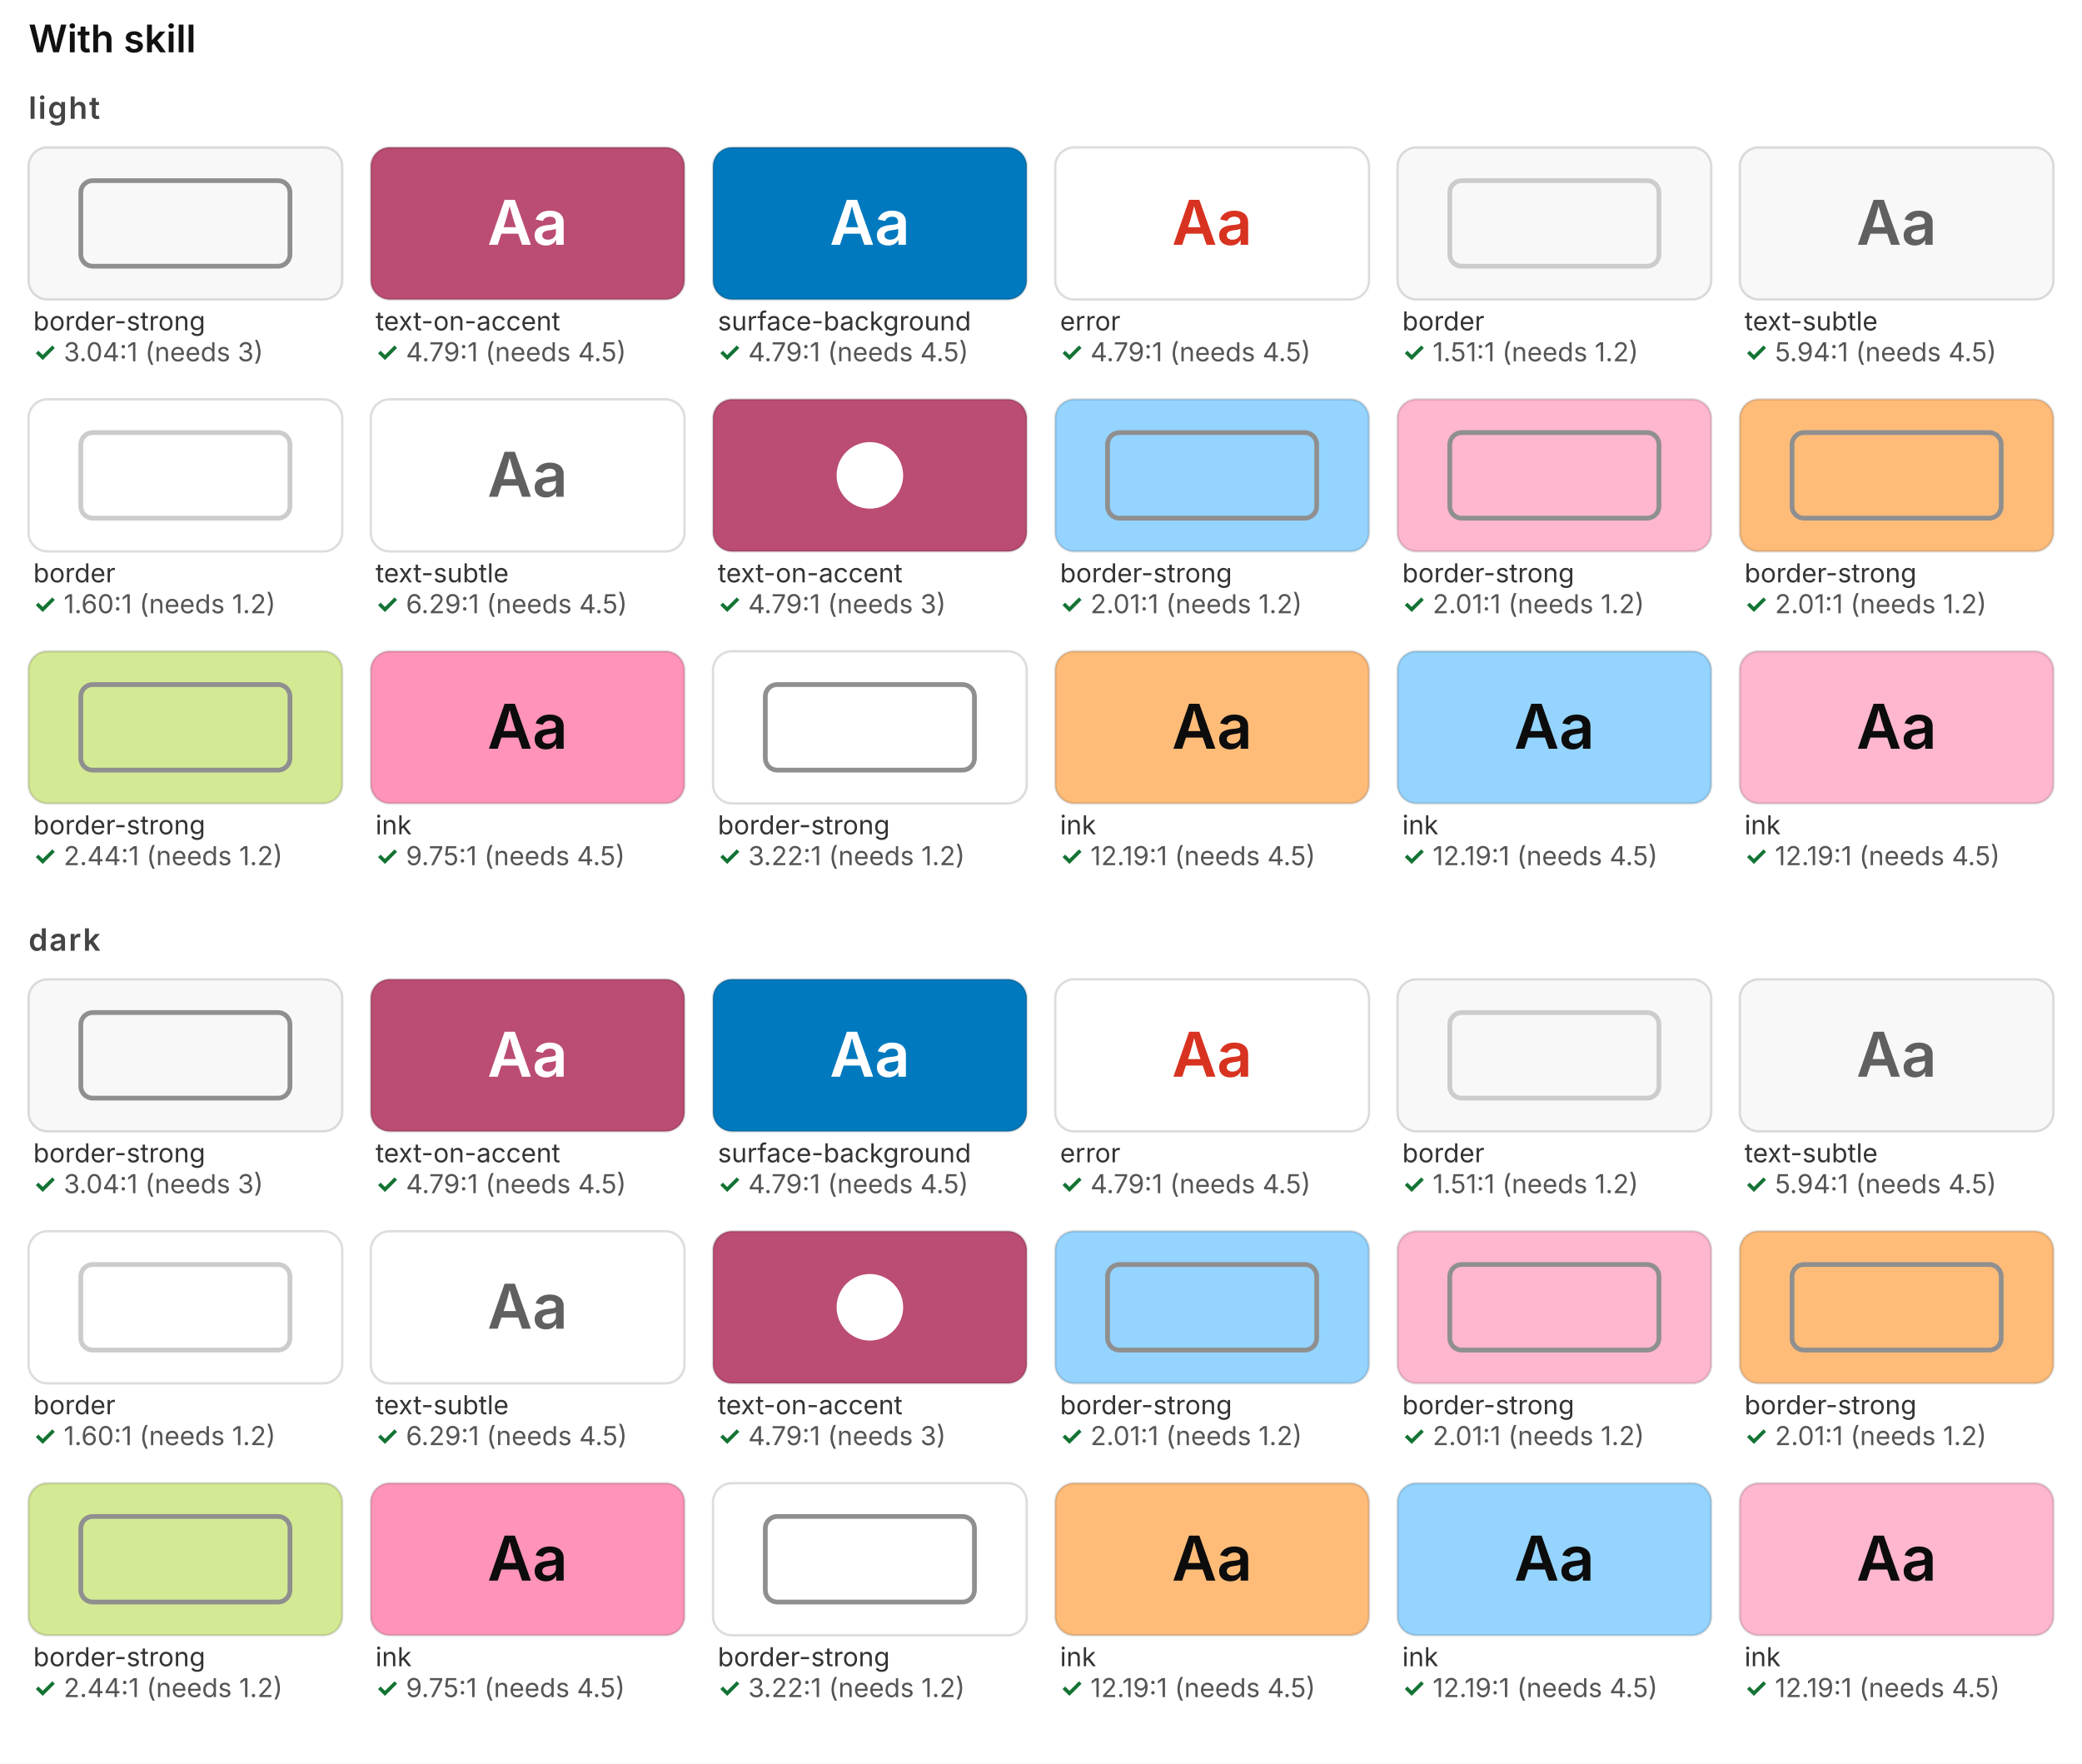
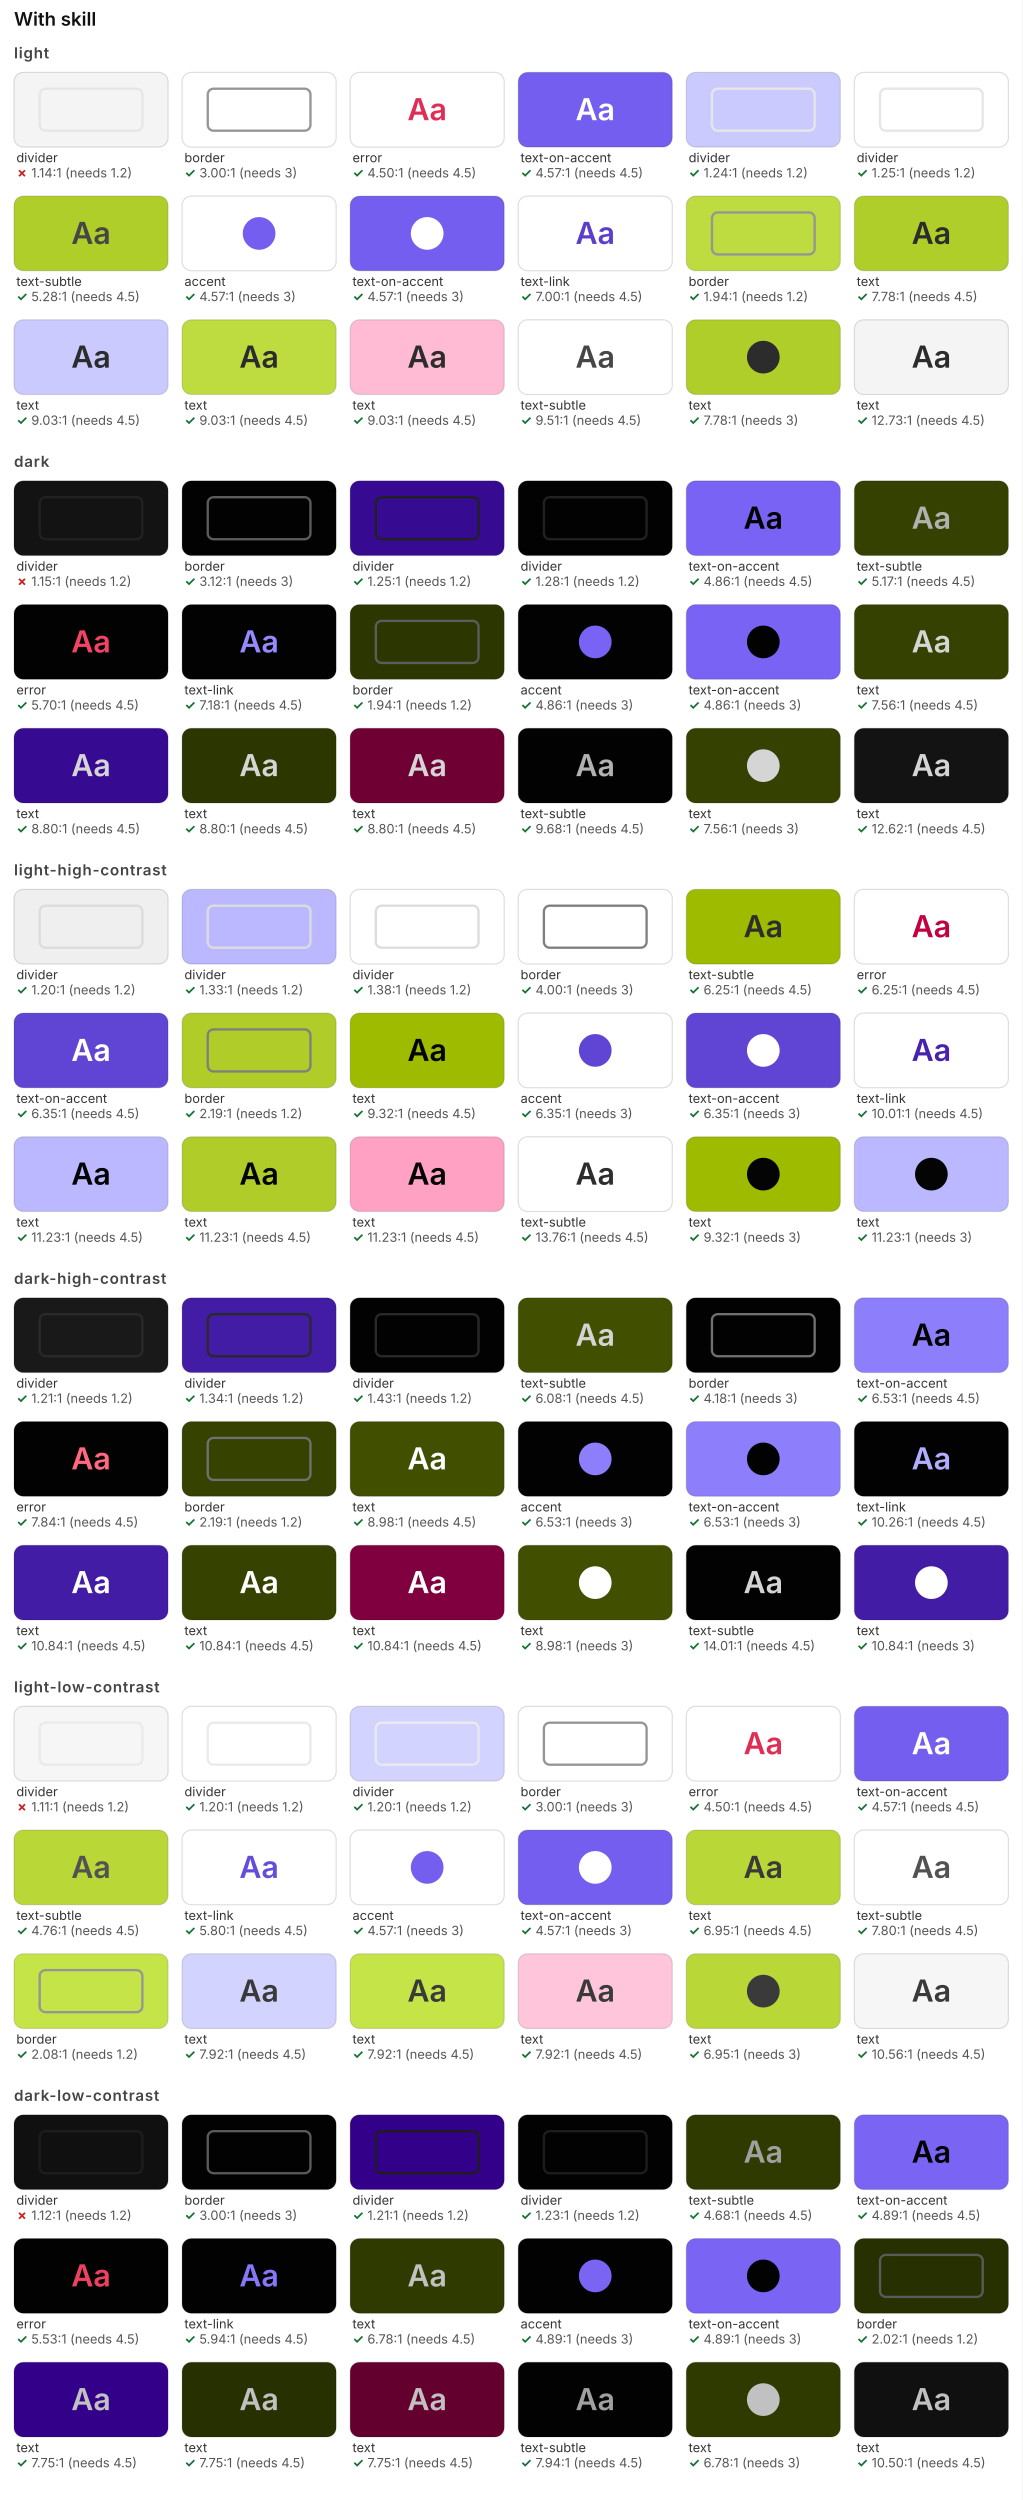
- <svg xmlns="http://www.w3.org/2000/svg" width="876" height="742" viewBox="0 0 876 742" font-family="system-ui, -apple-system, Segoe UI, sans-serif">
+ <svg xmlns="http://www.w3.org/2000/svg" width="876" height="2142" viewBox="0 0 876 2142" font-family="system-ui, -apple-system, Segoe UI, sans-serif">
  <style>.title{font-size:16px;font-weight:600;fill:#111}.mode{font-size:13px;font-weight:600;fill:#444;text-transform:uppercase;letter-spacing:.05em}.aa{font-size:26px;font-weight:600}.role{font-size:11px;fill:#333}.ratio{font-size:11px;fill:#555}.pass{fill:#137333;font-weight:700}.fail{fill:#c5221f;font-weight:700}.none{font-size:12px;fill:#888;font-style:italic}</style>
  <rect width="100%" height="100%" fill="#fff" />
  <text x="12" y="22" class="title">With skill</text>
  <text x="12" y="50" class="mode">light</text>
-   <rect x="12" y="62" width="132" height="64" rx="8" fill="#f8f8f8" stroke="#0002" />
-   <rect x="34" y="76" width="88" height="36" rx="5" fill="none" stroke="#8f8f8f" stroke-width="2" />
-   <text x="14" y="139" class="role">border-strong</text>
+   <rect x="12" y="62" width="132" height="64" rx="8" fill="#f4f4f4" stroke="#0002" />
+   <rect x="34" y="76" width="88" height="36" rx="5" fill="none" stroke="#e6e6e6" stroke-width="2" />
+   <text x="14" y="139" class="role">divider</text>
  <text x="14" y="152" class="ratio">
-     <tspan class="pass">✓</tspan> 3.04:1 (needs 3)</text>
-   <rect x="156" y="62" width="132" height="64" rx="8" fill="#bb4c74" stroke="#0002" />
-   <text x="222" y="103" text-anchor="middle" class="aa" fill="#ffffff">Aa</text>
-   <text x="158" y="139" class="role">text-on-accent</text>
+     <tspan class="fail">✗</tspan> 1.14:1 (needs 1.2)</text>
+   <rect x="156" y="62" width="132" height="64" rx="8" fill="#ffffff" stroke="#0002" />
+   <rect x="178" y="76" width="88" height="36" rx="5" fill="none" stroke="#959595" stroke-width="2" />
+   <text x="158" y="139" class="role">border</text>
  <text x="158" y="152" class="ratio">
-     <tspan class="pass">✓</tspan> 4.79:1 (needs 4.5)</text>
-   <rect x="300" y="62" width="132" height="64" rx="8" fill="#0079be" stroke="#0002" />
-   <text x="366" y="103" text-anchor="middle" class="aa" fill="#ffffff">Aa</text>
-   <text x="302" y="139" class="role">surface-background</text>
+     <tspan class="pass">✓</tspan> 3.00:1 (needs 3)</text>
+   <rect x="300" y="62" width="132" height="64" rx="8" fill="#ffffff" stroke="#0002" />
+   <text x="366" y="103" text-anchor="middle" class="aa" fill="#df2e55">Aa</text>
+   <text x="302" y="139" class="role">error</text>
  <text x="302" y="152" class="ratio">
-     <tspan class="pass">✓</tspan> 4.79:1 (needs 4.5)</text>
-   <rect x="444" y="62" width="132" height="64" rx="8" fill="#ffffff" stroke="#0002" />
-   <text x="510" y="103" text-anchor="middle" class="aa" fill="#d83220">Aa</text>
-   <text x="446" y="139" class="role">error</text>
+     <tspan class="pass">✓</tspan> 4.50:1 (needs 4.5)</text>
+   <rect x="444" y="62" width="132" height="64" rx="8" fill="#745eef" stroke="#0002" />
+   <text x="510" y="103" text-anchor="middle" class="aa" fill="#ffffff">Aa</text>
+   <text x="446" y="139" class="role">text-on-accent</text>
  <text x="446" y="152" class="ratio">
-     <tspan class="pass">✓</tspan> 4.79:1 (needs 4.5)</text>
-   <rect x="588" y="62" width="132" height="64" rx="8" fill="#f8f8f8" stroke="#0002" />
-   <rect x="610" y="76" width="88" height="36" rx="5" fill="none" stroke="#cccccc" stroke-width="2" />
-   <text x="590" y="139" class="role">border</text>
+     <tspan class="pass">✓</tspan> 4.57:1 (needs 4.5)</text>
+   <rect x="588" y="62" width="132" height="64" rx="8" fill="#cbcaff" stroke="#0002" />
+   <rect x="610" y="76" width="88" height="36" rx="5" fill="none" stroke="#e6e6e6" stroke-width="2" />
+   <text x="590" y="139" class="role">divider</text>
  <text x="590" y="152" class="ratio">
-     <tspan class="pass">✓</tspan> 1.51:1 (needs 1.2)</text>
-   <rect x="732" y="62" width="132" height="64" rx="8" fill="#f8f8f8" stroke="#0002" />
-   <text x="798" y="103" text-anchor="middle" class="aa" fill="#606060">Aa</text>
-   <text x="734" y="139" class="role">text-subtle</text>
+     <tspan class="pass">✓</tspan> 1.24:1 (needs 1.2)</text>
+   <rect x="732" y="62" width="132" height="64" rx="8" fill="#ffffff" stroke="#0002" />
+   <rect x="754" y="76" width="88" height="36" rx="5" fill="none" stroke="#e6e6e6" stroke-width="2" />
+   <text x="734" y="139" class="role">divider</text>
  <text x="734" y="152" class="ratio">
-     <tspan class="pass">✓</tspan> 5.94:1 (needs 4.5)</text>
-   <rect x="12" y="168" width="132" height="64" rx="8" fill="#ffffff" stroke="#0002" />
-   <rect x="34" y="182" width="88" height="36" rx="5" fill="none" stroke="#cccccc" stroke-width="2" />
-   <text x="14" y="245" class="role">border</text>
+     <tspan class="pass">✓</tspan> 1.25:1 (needs 1.2)</text>
+   <rect x="12" y="168" width="132" height="64" rx="8" fill="#b0ce2a" stroke="#0002" />
+   <text x="78" y="209" text-anchor="middle" class="aa" fill="#464646">Aa</text>
+   <text x="14" y="245" class="role">text-subtle</text>
  <text x="14" y="258" class="ratio">
-     <tspan class="pass">✓</tspan> 1.60:1 (needs 1.2)</text>
+     <tspan class="pass">✓</tspan> 5.28:1 (needs 4.5)</text>
  <rect x="156" y="168" width="132" height="64" rx="8" fill="#ffffff" stroke="#0002" />
-   <text x="222" y="209" text-anchor="middle" class="aa" fill="#606060">Aa</text>
-   <text x="158" y="245" class="role">text-subtle</text>
+   <circle cx="222" cy="200" r="14" fill="#745eef" />
+   <text x="158" y="245" class="role">accent</text>
  <text x="158" y="258" class="ratio">
-     <tspan class="pass">✓</tspan> 6.29:1 (needs 4.5)</text>
-   <rect x="300" y="168" width="132" height="64" rx="8" fill="#bb4c74" stroke="#0002" />
+     <tspan class="pass">✓</tspan> 4.57:1 (needs 3)</text>
+   <rect x="300" y="168" width="132" height="64" rx="8" fill="#745eef" stroke="#0002" />
  <circle cx="366" cy="200" r="14" fill="#ffffff" />
  <text x="302" y="245" class="role">text-on-accent</text>
  <text x="302" y="258" class="ratio">
-     <tspan class="pass">✓</tspan> 4.79:1 (needs 3)</text>
-   <rect x="444" y="168" width="132" height="64" rx="8" fill="#94d4ff" stroke="#0002" />
-   <rect x="466" y="182" width="88" height="36" rx="5" fill="none" stroke="#8f8f8f" stroke-width="2" />
-   <text x="446" y="245" class="role">border-strong</text>
+     <tspan class="pass">✓</tspan> 4.57:1 (needs 3)</text>
+   <rect x="444" y="168" width="132" height="64" rx="8" fill="#ffffff" stroke="#0002" />
+   <text x="510" y="209" text-anchor="middle" class="aa" fill="#5b3ecc">Aa</text>
+   <text x="446" y="245" class="role">text-link</text>
  <text x="446" y="258" class="ratio">
-     <tspan class="pass">✓</tspan> 2.01:1 (needs 1.2)</text>
-   <rect x="588" y="168" width="132" height="64" rx="8" fill="#ffb6cf" stroke="#0002" />
-   <rect x="610" y="182" width="88" height="36" rx="5" fill="none" stroke="#8f8f8f" stroke-width="2" />
-   <text x="590" y="245" class="role">border-strong</text>
+     <tspan class="pass">✓</tspan> 7.00:1 (needs 4.5)</text>
+   <rect x="588" y="168" width="132" height="64" rx="8" fill="#bedc3f" stroke="#0002" />
+   <rect x="610" y="182" width="88" height="36" rx="5" fill="none" stroke="#959595" stroke-width="2" />
+   <text x="590" y="245" class="role">border</text>
  <text x="590" y="258" class="ratio">
-     <tspan class="pass">✓</tspan> 2.01:1 (needs 1.2)</text>
-   <rect x="732" y="168" width="132" height="64" rx="8" fill="#ffbc79" stroke="#0002" />
-   <rect x="754" y="182" width="88" height="36" rx="5" fill="none" stroke="#8f8f8f" stroke-width="2" />
-   <text x="734" y="245" class="role">border-strong</text>
+     <tspan class="pass">✓</tspan> 1.94:1 (needs 1.2)</text>
+   <rect x="732" y="168" width="132" height="64" rx="8" fill="#b0ce2a" stroke="#0002" />
+   <text x="798" y="209" text-anchor="middle" class="aa" fill="#2c2c2c">Aa</text>
+   <text x="734" y="245" class="role">text</text>
  <text x="734" y="258" class="ratio">
-     <tspan class="pass">✓</tspan> 2.01:1 (needs 1.2)</text>
-   <rect x="12" y="274" width="132" height="64" rx="8" fill="#d4e994" stroke="#0002" />
-   <rect x="34" y="288" width="88" height="36" rx="5" fill="none" stroke="#8f8f8f" stroke-width="2" />
-   <text x="14" y="351" class="role">border-strong</text>
+     <tspan class="pass">✓</tspan> 7.78:1 (needs 4.5)</text>
+   <rect x="12" y="274" width="132" height="64" rx="8" fill="#cbcaff" stroke="#0002" />
+   <text x="78" y="315" text-anchor="middle" class="aa" fill="#2c2c2c">Aa</text>
+   <text x="14" y="351" class="role">text</text>
  <text x="14" y="364" class="ratio">
-     <tspan class="pass">✓</tspan> 2.44:1 (needs 1.2)</text>
-   <rect x="156" y="274" width="132" height="64" rx="8" fill="#ff93b9" stroke="#0002" />
-   <text x="222" y="315" text-anchor="middle" class="aa" fill="#0c0c0c">Aa</text>
-   <text x="158" y="351" class="role">ink</text>
+     <tspan class="pass">✓</tspan> 9.03:1 (needs 4.5)</text>
+   <rect x="156" y="274" width="132" height="64" rx="8" fill="#bedc3f" stroke="#0002" />
+   <text x="222" y="315" text-anchor="middle" class="aa" fill="#2c2c2c">Aa</text>
+   <text x="158" y="351" class="role">text</text>
  <text x="158" y="364" class="ratio">
-     <tspan class="pass">✓</tspan> 9.75:1 (needs 4.5)</text>
-   <rect x="300" y="274" width="132" height="64" rx="8" fill="#ffffff" stroke="#0002" />
-   <rect x="322" y="288" width="88" height="36" rx="5" fill="none" stroke="#8f8f8f" stroke-width="2" />
-   <text x="302" y="351" class="role">border-strong</text>
+     <tspan class="pass">✓</tspan> 9.03:1 (needs 4.5)</text>
+   <rect x="300" y="274" width="132" height="64" rx="8" fill="#ffbbd3" stroke="#0002" />
+   <text x="366" y="315" text-anchor="middle" class="aa" fill="#2c2c2c">Aa</text>
+   <text x="302" y="351" class="role">text</text>
  <text x="302" y="364" class="ratio">
-     <tspan class="pass">✓</tspan> 3.22:1 (needs 1.2)</text>
-   <rect x="444" y="274" width="132" height="64" rx="8" fill="#ffbc79" stroke="#0002" />
-   <text x="510" y="315" text-anchor="middle" class="aa" fill="#0c0c0c">Aa</text>
-   <text x="446" y="351" class="role">ink</text>
+     <tspan class="pass">✓</tspan> 9.03:1 (needs 4.5)</text>
+   <rect x="444" y="274" width="132" height="64" rx="8" fill="#ffffff" stroke="#0002" />
+   <text x="510" y="315" text-anchor="middle" class="aa" fill="#464646">Aa</text>
+   <text x="446" y="351" class="role">text-subtle</text>
  <text x="446" y="364" class="ratio">
-     <tspan class="pass">✓</tspan> 12.19:1 (needs 4.5)</text>
-   <rect x="588" y="274" width="132" height="64" rx="8" fill="#94d4ff" stroke="#0002" />
-   <text x="654" y="315" text-anchor="middle" class="aa" fill="#0c0c0c">Aa</text>
-   <text x="590" y="351" class="role">ink</text>
+     <tspan class="pass">✓</tspan> 9.51:1 (needs 4.5)</text>
+   <rect x="588" y="274" width="132" height="64" rx="8" fill="#b0ce2a" stroke="#0002" />
+   <circle cx="654" cy="306" r="14" fill="#2c2c2c" />
+   <text x="590" y="351" class="role">text</text>
  <text x="590" y="364" class="ratio">
-     <tspan class="pass">✓</tspan> 12.19:1 (needs 4.5)</text>
-   <rect x="732" y="274" width="132" height="64" rx="8" fill="#ffb6cf" stroke="#0002" />
-   <text x="798" y="315" text-anchor="middle" class="aa" fill="#0c0c0c">Aa</text>
-   <text x="734" y="351" class="role">ink</text>
+     <tspan class="pass">✓</tspan> 7.78:1 (needs 3)</text>
+   <rect x="732" y="274" width="132" height="64" rx="8" fill="#f4f4f4" stroke="#0002" />
+   <text x="798" y="315" text-anchor="middle" class="aa" fill="#2c2c2c">Aa</text>
+   <text x="734" y="351" class="role">text</text>
  <text x="734" y="364" class="ratio">
-     <tspan class="pass">✓</tspan> 12.19:1 (needs 4.5)</text>
+     <tspan class="pass">✓</tspan> 12.73:1 (needs 4.5)</text>
  <text x="12" y="400" class="mode">dark</text>
-   <rect x="12" y="412" width="132" height="64" rx="8" fill="#f8f8f8" stroke="#0002" />
-   <rect x="34" y="426" width="88" height="36" rx="5" fill="none" stroke="#8f8f8f" stroke-width="2" />
-   <text x="14" y="489" class="role">border-strong</text>
+   <rect x="12" y="412" width="132" height="64" rx="8" fill="#131313" stroke="#0002" />
+   <rect x="34" y="426" width="88" height="36" rx="5" fill="none" stroke="#212121" stroke-width="2" />
+   <text x="14" y="489" class="role">divider</text>
  <text x="14" y="502" class="ratio">
-     <tspan class="pass">✓</tspan> 3.04:1 (needs 3)</text>
-   <rect x="156" y="412" width="132" height="64" rx="8" fill="#bb4c74" stroke="#0002" />
-   <text x="222" y="453" text-anchor="middle" class="aa" fill="#ffffff">Aa</text>
-   <text x="158" y="489" class="role">text-on-accent</text>
+     <tspan class="fail">✗</tspan> 1.15:1 (needs 1.2)</text>
+   <rect x="156" y="412" width="132" height="64" rx="8" fill="#020202" stroke="#0002" />
+   <rect x="178" y="426" width="88" height="36" rx="5" fill="none" stroke="#5c5c5c" stroke-width="2" />
+   <text x="158" y="489" class="role">border</text>
  <text x="158" y="502" class="ratio">
-     <tspan class="pass">✓</tspan> 4.79:1 (needs 4.5)</text>
-   <rect x="300" y="412" width="132" height="64" rx="8" fill="#0079be" stroke="#0002" />
-   <text x="366" y="453" text-anchor="middle" class="aa" fill="#ffffff">Aa</text>
-   <text x="302" y="489" class="role">surface-background</text>
+     <tspan class="pass">✓</tspan> 3.12:1 (needs 3)</text>
+   <rect x="300" y="412" width="132" height="64" rx="8" fill="#370b91" stroke="#0002" />
+   <rect x="322" y="426" width="88" height="36" rx="5" fill="none" stroke="#212121" stroke-width="2" />
+   <text x="302" y="489" class="role">divider</text>
  <text x="302" y="502" class="ratio">
-     <tspan class="pass">✓</tspan> 4.79:1 (needs 4.5)</text>
-   <rect x="444" y="412" width="132" height="64" rx="8" fill="#ffffff" stroke="#0002" />
-   <text x="510" y="453" text-anchor="middle" class="aa" fill="#d83220">Aa</text>
-   <text x="446" y="489" class="role">error</text>
+     <tspan class="pass">✓</tspan> 1.25:1 (needs 1.2)</text>
+   <rect x="444" y="412" width="132" height="64" rx="8" fill="#020202" stroke="#0002" />
+   <rect x="466" y="426" width="88" height="36" rx="5" fill="none" stroke="#212121" stroke-width="2" />
+   <text x="446" y="489" class="role">divider</text>
  <text x="446" y="502" class="ratio">
-     <tspan class="pass">✓</tspan> 4.79:1 (needs 4.5)</text>
-   <rect x="588" y="412" width="132" height="64" rx="8" fill="#f8f8f8" stroke="#0002" />
-   <rect x="610" y="426" width="88" height="36" rx="5" fill="none" stroke="#cccccc" stroke-width="2" />
-   <text x="590" y="489" class="role">border</text>
+     <tspan class="pass">✓</tspan> 1.28:1 (needs 1.2)</text>
+   <rect x="588" y="412" width="132" height="64" rx="8" fill="#7963f4" stroke="#0002" />
+   <text x="654" y="453" text-anchor="middle" class="aa" fill="#020202">Aa</text>
+   <text x="590" y="489" class="role">text-on-accent</text>
  <text x="590" y="502" class="ratio">
-     <tspan class="pass">✓</tspan> 1.51:1 (needs 1.2)</text>
-   <rect x="732" y="412" width="132" height="64" rx="8" fill="#f8f8f8" stroke="#0002" />
-   <text x="798" y="453" text-anchor="middle" class="aa" fill="#606060">Aa</text>
+     <tspan class="pass">✓</tspan> 4.86:1 (needs 4.5)</text>
+   <rect x="732" y="412" width="132" height="64" rx="8" fill="#344100" stroke="#0002" />
+   <text x="798" y="453" text-anchor="middle" class="aa" fill="#b1b1b1">Aa</text>
  <text x="734" y="489" class="role">text-subtle</text>
  <text x="734" y="502" class="ratio">
+     <tspan class="pass">✓</tspan> 5.17:1 (needs 4.5)</text>
+   <rect x="12" y="518" width="132" height="64" rx="8" fill="#020202" stroke="#0002" />
+   <text x="78" y="559" text-anchor="middle" class="aa" fill="#f24364">Aa</text>
+   <text x="14" y="595" class="role">error</text>
+   <text x="14" y="608" class="ratio">
+     <tspan class="pass">✓</tspan> 5.70:1 (needs 4.5)</text>
+   <rect x="156" y="518" width="132" height="64" rx="8" fill="#020202" stroke="#0002" />
+   <text x="222" y="559" text-anchor="middle" class="aa" fill="#9489ff">Aa</text>
+   <text x="158" y="595" class="role">text-link</text>
+   <text x="158" y="608" class="ratio">
+     <tspan class="pass">✓</tspan> 7.18:1 (needs 4.5)</text>
+   <rect x="300" y="518" width="132" height="64" rx="8" fill="#2b3600" stroke="#0002" />
+   <rect x="322" y="532" width="88" height="36" rx="5" fill="none" stroke="#5c5c5c" stroke-width="2" />
+   <text x="302" y="595" class="role">border</text>
+   <text x="302" y="608" class="ratio">
+     <tspan class="pass">✓</tspan> 1.94:1 (needs 1.2)</text>
+   <rect x="444" y="518" width="132" height="64" rx="8" fill="#020202" stroke="#0002" />
+   <circle cx="510" cy="550" r="14" fill="#7963f4" />
+   <text x="446" y="595" class="role">accent</text>
+   <text x="446" y="608" class="ratio">
+     <tspan class="pass">✓</tspan> 4.86:1 (needs 3)</text>
+   <rect x="588" y="518" width="132" height="64" rx="8" fill="#7963f4" stroke="#0002" />
+   <circle cx="654" cy="550" r="14" fill="#020202" />
+   <text x="590" y="595" class="role">text-on-accent</text>
+   <text x="590" y="608" class="ratio">
+     <tspan class="pass">✓</tspan> 4.86:1 (needs 3)</text>
+   <rect x="732" y="518" width="132" height="64" rx="8" fill="#344100" stroke="#0002" />
+   <text x="798" y="559" text-anchor="middle" class="aa" fill="#d5d5d5">Aa</text>
+   <text x="734" y="595" class="role">text</text>
+   <text x="734" y="608" class="ratio">
+     <tspan class="pass">✓</tspan> 7.56:1 (needs 4.5)</text>
+   <rect x="12" y="624" width="132" height="64" rx="8" fill="#370b91" stroke="#0002" />
+   <text x="78" y="665" text-anchor="middle" class="aa" fill="#d5d5d5">Aa</text>
+   <text x="14" y="701" class="role">text</text>
+   <text x="14" y="714" class="ratio">
+     <tspan class="pass">✓</tspan> 8.80:1 (needs 4.5)</text>
+   <rect x="156" y="624" width="132" height="64" rx="8" fill="#2b3600" stroke="#0002" />
+   <text x="222" y="665" text-anchor="middle" class="aa" fill="#d5d5d5">Aa</text>
+   <text x="158" y="701" class="role">text</text>
+   <text x="158" y="714" class="ratio">
+     <tspan class="pass">✓</tspan> 8.80:1 (needs 4.5)</text>
+   <rect x="300" y="624" width="132" height="64" rx="8" fill="#6e0033" stroke="#0002" />
+   <text x="366" y="665" text-anchor="middle" class="aa" fill="#d5d5d5">Aa</text>
+   <text x="302" y="701" class="role">text</text>
+   <text x="302" y="714" class="ratio">
+     <tspan class="pass">✓</tspan> 8.80:1 (needs 4.5)</text>
+   <rect x="444" y="624" width="132" height="64" rx="8" fill="#020202" stroke="#0002" />
+   <text x="510" y="665" text-anchor="middle" class="aa" fill="#b1b1b1">Aa</text>
+   <text x="446" y="701" class="role">text-subtle</text>
+   <text x="446" y="714" class="ratio">
+     <tspan class="pass">✓</tspan> 9.68:1 (needs 4.5)</text>
+   <rect x="588" y="624" width="132" height="64" rx="8" fill="#344100" stroke="#0002" />
+   <circle cx="654" cy="656" r="14" fill="#d5d5d5" />
+   <text x="590" y="701" class="role">text</text>
+   <text x="590" y="714" class="ratio">
+     <tspan class="pass">✓</tspan> 7.56:1 (needs 3)</text>
+   <rect x="732" y="624" width="132" height="64" rx="8" fill="#131313" stroke="#0002" />
+   <text x="798" y="665" text-anchor="middle" class="aa" fill="#d5d5d5">Aa</text>
+   <text x="734" y="701" class="role">text</text>
+   <text x="734" y="714" class="ratio">
+     <tspan class="pass">✓</tspan> 12.62:1 (needs 4.5)</text>
+   <text x="12" y="750" class="mode">light-high-contrast</text>
+   <rect x="12" y="762" width="132" height="64" rx="8" fill="#efefef" stroke="#0002" />
+   <rect x="34" y="776" width="88" height="36" rx="5" fill="none" stroke="#dcdcdc" stroke-width="2" />
+   <text x="14" y="839" class="role">divider</text>
+   <text x="14" y="852" class="ratio">
+     <tspan class="pass">✓</tspan> 1.20:1 (needs 1.2)</text>
+   <rect x="156" y="762" width="132" height="64" rx="8" fill="#bbb8ff" stroke="#0002" />
+   <rect x="178" y="776" width="88" height="36" rx="5" fill="none" stroke="#dcdcdc" stroke-width="2" />
+   <text x="158" y="839" class="role">divider</text>
+   <text x="158" y="852" class="ratio">
+     <tspan class="pass">✓</tspan> 1.33:1 (needs 1.2)</text>
+   <rect x="300" y="762" width="132" height="64" rx="8" fill="#ffffff" stroke="#0002" />
+   <rect x="322" y="776" width="88" height="36" rx="5" fill="none" stroke="#dcdcdc" stroke-width="2" />
+   <text x="302" y="839" class="role">divider</text>
+   <text x="302" y="852" class="ratio">
+     <tspan class="pass">✓</tspan> 1.38:1 (needs 1.2)</text>
+   <rect x="444" y="762" width="132" height="64" rx="8" fill="#ffffff" stroke="#0002" />
+   <rect x="466" y="776" width="88" height="36" rx="5" fill="none" stroke="#7f7f7f" stroke-width="2" />
+   <text x="446" y="839" class="role">border</text>
+   <text x="446" y="852" class="ratio">
+     <tspan class="pass">✓</tspan> 4.00:1 (needs 3)</text>
+   <rect x="588" y="762" width="132" height="64" rx="8" fill="#9ebb00" stroke="#0002" />
+   <text x="654" y="803" text-anchor="middle" class="aa" fill="#2d2d2d">Aa</text>
+   <text x="590" y="839" class="role">text-subtle</text>
+   <text x="590" y="852" class="ratio">
+     <tspan class="pass">✓</tspan> 6.25:1 (needs 4.5)</text>
+   <rect x="732" y="762" width="132" height="64" rx="8" fill="#ffffff" stroke="#0002" />
+   <text x="798" y="803" text-anchor="middle" class="aa" fill="#c10240">Aa</text>
+   <text x="734" y="839" class="role">error</text>
+   <text x="734" y="852" class="ratio">
+     <tspan class="pass">✓</tspan> 6.25:1 (needs 4.5)</text>
+   <rect x="12" y="868" width="132" height="64" rx="8" fill="#6045d4" stroke="#0002" />
+   <text x="78" y="909" text-anchor="middle" class="aa" fill="#ffffff">Aa</text>
+   <text x="14" y="945" class="role">text-on-accent</text>
+   <text x="14" y="958" class="ratio">
+     <tspan class="pass">✓</tspan> 6.35:1 (needs 4.5)</text>
+   <rect x="156" y="868" width="132" height="64" rx="8" fill="#afcc28" stroke="#0002" />
+   <rect x="178" y="882" width="88" height="36" rx="5" fill="none" stroke="#7f7f7f" stroke-width="2" />
+   <text x="158" y="945" class="role">border</text>
+   <text x="158" y="958" class="ratio">
+     <tspan class="pass">✓</tspan> 2.19:1 (needs 1.2)</text>
+   <rect x="300" y="868" width="132" height="64" rx="8" fill="#9ebb00" stroke="#0002" />
+   <text x="366" y="909" text-anchor="middle" class="aa" fill="#040404">Aa</text>
+   <text x="302" y="945" class="role">text</text>
+   <text x="302" y="958" class="ratio">
+     <tspan class="pass">✓</tspan> 9.32:1 (needs 4.5)</text>
+   <rect x="444" y="868" width="132" height="64" rx="8" fill="#ffffff" stroke="#0002" />
+   <circle cx="510" cy="900" r="14" fill="#6045d4" />
+   <text x="446" y="945" class="role">accent</text>
+   <text x="446" y="958" class="ratio">
+     <tspan class="pass">✓</tspan> 6.35:1 (needs 3)</text>
+   <rect x="588" y="868" width="132" height="64" rx="8" fill="#6045d4" stroke="#0002" />
+   <circle cx="654" cy="900" r="14" fill="#ffffff" />
+   <text x="590" y="945" class="role">text-on-accent</text>
+   <text x="590" y="958" class="ratio">
+     <tspan class="pass">✓</tspan> 6.35:1 (needs 3)</text>
+   <rect x="732" y="868" width="132" height="64" rx="8" fill="#ffffff" stroke="#0002" />
+   <text x="798" y="909" text-anchor="middle" class="aa" fill="#4722ad">Aa</text>
+   <text x="734" y="945" class="role">text-link</text>
+   <text x="734" y="958" class="ratio">
+     <tspan class="pass">✓</tspan> 10.01:1 (needs 4.5)</text>
+   <rect x="12" y="974" width="132" height="64" rx="8" fill="#bbb8ff" stroke="#0002" />
+   <text x="78" y="1015" text-anchor="middle" class="aa" fill="#040404">Aa</text>
+   <text x="14" y="1051" class="role">text</text>
+   <text x="14" y="1064" class="ratio">
+     <tspan class="pass">✓</tspan> 11.23:1 (needs 4.5)</text>
+   <rect x="156" y="974" width="132" height="64" rx="8" fill="#afcc28" stroke="#0002" />
+   <text x="222" y="1015" text-anchor="middle" class="aa" fill="#040404">Aa</text>
+   <text x="158" y="1051" class="role">text</text>
+   <text x="158" y="1064" class="ratio">
+     <tspan class="pass">✓</tspan> 11.23:1 (needs 4.5)</text>
+   <rect x="300" y="974" width="132" height="64" rx="8" fill="#ffa1c3" stroke="#0002" />
+   <text x="366" y="1015" text-anchor="middle" class="aa" fill="#040404">Aa</text>
+   <text x="302" y="1051" class="role">text</text>
+   <text x="302" y="1064" class="ratio">
+     <tspan class="pass">✓</tspan> 11.23:1 (needs 4.5)</text>
+   <rect x="444" y="974" width="132" height="64" rx="8" fill="#ffffff" stroke="#0002" />
+   <text x="510" y="1015" text-anchor="middle" class="aa" fill="#2d2d2d">Aa</text>
+   <text x="446" y="1051" class="role">text-subtle</text>
+   <text x="446" y="1064" class="ratio">
+     <tspan class="pass">✓</tspan> 13.76:1 (needs 4.5)</text>
+   <rect x="588" y="974" width="132" height="64" rx="8" fill="#9ebb00" stroke="#0002" />
+   <circle cx="654" cy="1006" r="14" fill="#040404" />
+   <text x="590" y="1051" class="role">text</text>
+   <text x="590" y="1064" class="ratio">
+     <tspan class="pass">✓</tspan> 9.32:1 (needs 3)</text>
+   <rect x="732" y="974" width="132" height="64" rx="8" fill="#bbb8ff" stroke="#0002" />
+   <circle cx="798" cy="1006" r="14" fill="#040404" />
+   <text x="734" y="1051" class="role">text</text>
+   <text x="734" y="1064" class="ratio">
+     <tspan class="pass">✓</tspan> 11.23:1 (needs 3)</text>
+   <text x="12" y="1100" class="mode">dark-high-contrast</text>
+   <rect x="12" y="1112" width="132" height="64" rx="8" fill="#191919" stroke="#0002" />
+   <rect x="34" y="1126" width="88" height="36" rx="5" fill="none" stroke="#292929" stroke-width="2" />
+   <text x="14" y="1189" class="role">divider</text>
+   <text x="14" y="1202" class="ratio">
+     <tspan class="pass">✓</tspan> 1.21:1 (needs 1.2)</text>
+   <rect x="156" y="1112" width="132" height="64" rx="8" fill="#421ca4" stroke="#0002" />
+   <rect x="178" y="1126" width="88" height="36" rx="5" fill="none" stroke="#292929" stroke-width="2" />
+   <text x="158" y="1189" class="role">divider</text>
+   <text x="158" y="1202" class="ratio">
+     <tspan class="pass">✓</tspan> 1.34:1 (needs 1.2)</text>
+   <rect x="300" y="1112" width="132" height="64" rx="8" fill="#020202" stroke="#0002" />
+   <rect x="322" y="1126" width="88" height="36" rx="5" fill="none" stroke="#292929" stroke-width="2" />
+   <text x="302" y="1189" class="role">divider</text>
+   <text x="302" y="1202" class="ratio">
+     <tspan class="pass">✓</tspan> 1.43:1 (needs 1.2)</text>
+   <rect x="444" y="1112" width="132" height="64" rx="8" fill="#404f00" stroke="#0002" />
+   <text x="510" y="1153" text-anchor="middle" class="aa" fill="#d4d4d4">Aa</text>
+   <text x="446" y="1189" class="role">text-subtle</text>
+   <text x="446" y="1202" class="ratio">
+     <tspan class="pass">✓</tspan> 6.08:1 (needs 4.5)</text>
+   <rect x="588" y="1112" width="132" height="64" rx="8" fill="#020202" stroke="#0002" />
+   <rect x="610" y="1126" width="88" height="36" rx="5" fill="none" stroke="#707070" stroke-width="2" />
+   <text x="590" y="1189" class="role">border</text>
+   <text x="590" y="1202" class="ratio">
+     <tspan class="pass">✓</tspan> 4.18:1 (needs 3)</text>
+   <rect x="732" y="1112" width="132" height="64" rx="8" fill="#8d7ffc" stroke="#0002" />
+   <text x="798" y="1153" text-anchor="middle" class="aa" fill="#020202">Aa</text>
+   <text x="734" y="1189" class="role">text-on-accent</text>
+   <text x="734" y="1202" class="ratio">
+     <tspan class="pass">✓</tspan> 6.53:1 (needs 4.5)</text>
+   <rect x="12" y="1218" width="132" height="64" rx="8" fill="#020202" stroke="#0002" />
+   <text x="78" y="1259" text-anchor="middle" class="aa" fill="#ff687f">Aa</text>
+   <text x="14" y="1295" class="role">error</text>
+   <text x="14" y="1308" class="ratio">
+     <tspan class="pass">✓</tspan> 7.84:1 (needs 4.5)</text>
+   <rect x="156" y="1218" width="132" height="64" rx="8" fill="#354200" stroke="#0002" />
+   <rect x="178" y="1232" width="88" height="36" rx="5" fill="none" stroke="#707070" stroke-width="2" />
+   <text x="158" y="1295" class="role">border</text>
+   <text x="158" y="1308" class="ratio">
+     <tspan class="pass">✓</tspan> 2.19:1 (needs 1.2)</text>
+   <rect x="300" y="1218" width="132" height="64" rx="8" fill="#404f00" stroke="#0002" />
+   <text x="366" y="1259" text-anchor="middle" class="aa" fill="#ffffff">Aa</text>
+   <text x="302" y="1295" class="role">text</text>
+   <text x="302" y="1308" class="ratio">
+     <tspan class="pass">✓</tspan> 8.98:1 (needs 4.5)</text>
+   <rect x="444" y="1218" width="132" height="64" rx="8" fill="#020202" stroke="#0002" />
+   <circle cx="510" cy="1250" r="14" fill="#8d7ffc" />
+   <text x="446" y="1295" class="role">accent</text>
+   <text x="446" y="1308" class="ratio">
+     <tspan class="pass">✓</tspan> 6.53:1 (needs 3)</text>
+   <rect x="588" y="1218" width="132" height="64" rx="8" fill="#8d7ffc" stroke="#0002" />
+   <circle cx="654" cy="1250" r="14" fill="#020202" />
+   <text x="590" y="1295" class="role">text-on-accent</text>
+   <text x="590" y="1308" class="ratio">
+     <tspan class="pass">✓</tspan> 6.53:1 (needs 3)</text>
+   <rect x="732" y="1218" width="132" height="64" rx="8" fill="#020202" stroke="#0002" />
+   <text x="798" y="1259" text-anchor="middle" class="aa" fill="#b1adff">Aa</text>
+   <text x="734" y="1295" class="role">text-link</text>
+   <text x="734" y="1308" class="ratio">
+     <tspan class="pass">✓</tspan> 10.26:1 (needs 4.5)</text>
+   <rect x="12" y="1324" width="132" height="64" rx="8" fill="#421ca4" stroke="#0002" />
+   <text x="78" y="1365" text-anchor="middle" class="aa" fill="#ffffff">Aa</text>
+   <text x="14" y="1401" class="role">text</text>
+   <text x="14" y="1414" class="ratio">
+     <tspan class="pass">✓</tspan> 10.84:1 (needs 4.5)</text>
+   <rect x="156" y="1324" width="132" height="64" rx="8" fill="#354200" stroke="#0002" />
+   <text x="222" y="1365" text-anchor="middle" class="aa" fill="#ffffff">Aa</text>
+   <text x="158" y="1401" class="role">text</text>
+   <text x="158" y="1414" class="ratio">
+     <tspan class="pass">✓</tspan> 10.84:1 (needs 4.5)</text>
+   <rect x="300" y="1324" width="132" height="64" rx="8" fill="#80003f" stroke="#0002" />
+   <text x="366" y="1365" text-anchor="middle" class="aa" fill="#ffffff">Aa</text>
+   <text x="302" y="1401" class="role">text</text>
+   <text x="302" y="1414" class="ratio">
+     <tspan class="pass">✓</tspan> 10.84:1 (needs 4.5)</text>
+   <rect x="444" y="1324" width="132" height="64" rx="8" fill="#404f00" stroke="#0002" />
+   <circle cx="510" cy="1356" r="14" fill="#ffffff" />
+   <text x="446" y="1401" class="role">text</text>
+   <text x="446" y="1414" class="ratio">
+     <tspan class="pass">✓</tspan> 8.98:1 (needs 3)</text>
+   <rect x="588" y="1324" width="132" height="64" rx="8" fill="#020202" stroke="#0002" />
+   <text x="654" y="1365" text-anchor="middle" class="aa" fill="#d4d4d4">Aa</text>
+   <text x="590" y="1401" class="role">text-subtle</text>
+   <text x="590" y="1414" class="ratio">
+     <tspan class="pass">✓</tspan> 14.01:1 (needs 4.5)</text>
+   <rect x="732" y="1324" width="132" height="64" rx="8" fill="#421ca4" stroke="#0002" />
+   <circle cx="798" cy="1356" r="14" fill="#ffffff" />
+   <text x="734" y="1401" class="role">text</text>
+   <text x="734" y="1414" class="ratio">
+     <tspan class="pass">✓</tspan> 10.84:1 (needs 3)</text>
+   <text x="12" y="1450" class="mode">light-low-contrast</text>
+   <rect x="12" y="1462" width="132" height="64" rx="8" fill="#f6f6f6" stroke="#0002" />
+   <rect x="34" y="1476" width="88" height="36" rx="5" fill="none" stroke="#eaeaea" stroke-width="2" />
+   <text x="14" y="1539" class="role">divider</text>
+   <text x="14" y="1552" class="ratio">
+     <tspan class="fail">✗</tspan> 1.11:1 (needs 1.2)</text>
+   <rect x="156" y="1462" width="132" height="64" rx="8" fill="#ffffff" stroke="#0002" />
+   <rect x="178" y="1476" width="88" height="36" rx="5" fill="none" stroke="#eaeaea" stroke-width="2" />
+   <text x="158" y="1539" class="role">divider</text>
+   <text x="158" y="1552" class="ratio">
+     <tspan class="pass">✓</tspan> 1.20:1 (needs 1.2)</text>
+   <rect x="300" y="1462" width="132" height="64" rx="8" fill="#d3d3ff" stroke="#0002" />
+   <rect x="322" y="1476" width="88" height="36" rx="5" fill="none" stroke="#eaeaea" stroke-width="2" />
+   <text x="302" y="1539" class="role">divider</text>
+   <text x="302" y="1552" class="ratio">
+     <tspan class="pass">✓</tspan> 1.20:1 (needs 1.2)</text>
+   <rect x="444" y="1462" width="132" height="64" rx="8" fill="#ffffff" stroke="#0002" />
+   <rect x="466" y="1476" width="88" height="36" rx="5" fill="none" stroke="#959595" stroke-width="2" />
+   <text x="446" y="1539" class="role">border</text>
+   <text x="446" y="1552" class="ratio">
+     <tspan class="pass">✓</tspan> 3.00:1 (needs 3)</text>
+   <rect x="588" y="1462" width="132" height="64" rx="8" fill="#ffffff" stroke="#0002" />
+   <text x="654" y="1503" text-anchor="middle" class="aa" fill="#df2e55">Aa</text>
+   <text x="590" y="1539" class="role">error</text>
+   <text x="590" y="1552" class="ratio">
+     <tspan class="pass">✓</tspan> 4.50:1 (needs 4.5)</text>
+   <rect x="732" y="1462" width="132" height="64" rx="8" fill="#745eef" stroke="#0002" />
+   <text x="798" y="1503" text-anchor="middle" class="aa" fill="#ffffff">Aa</text>
+   <text x="734" y="1539" class="role">text-on-accent</text>
+   <text x="734" y="1552" class="ratio">
+     <tspan class="pass">✓</tspan> 4.57:1 (needs 4.5)</text>
+   <rect x="12" y="1568" width="132" height="64" rx="8" fill="#b9d737" stroke="#0002" />
+   <text x="78" y="1609" text-anchor="middle" class="aa" fill="#525252">Aa</text>
+   <text x="14" y="1645" class="role">text-subtle</text>
+   <text x="14" y="1658" class="ratio">
+     <tspan class="pass">✓</tspan> 4.76:1 (needs 4.5)</text>
+   <rect x="156" y="1568" width="132" height="64" rx="8" fill="#ffffff" stroke="#0002" />
+   <text x="222" y="1609" text-anchor="middle" class="aa" fill="#664cdb">Aa</text>
+   <text x="158" y="1645" class="role">text-link</text>
+   <text x="158" y="1658" class="ratio">
+     <tspan class="pass">✓</tspan> 5.80:1 (needs 4.5)</text>
+   <rect x="300" y="1568" width="132" height="64" rx="8" fill="#ffffff" stroke="#0002" />
+   <circle cx="366" cy="1600" r="14" fill="#745eef" />
+   <text x="302" y="1645" class="role">accent</text>
+   <text x="302" y="1658" class="ratio">
+     <tspan class="pass">✓</tspan> 4.57:1 (needs 3)</text>
+   <rect x="444" y="1568" width="132" height="64" rx="8" fill="#745eef" stroke="#0002" />
+   <circle cx="510" cy="1600" r="14" fill="#ffffff" />
+   <text x="446" y="1645" class="role">text-on-accent</text>
+   <text x="446" y="1658" class="ratio">
+     <tspan class="pass">✓</tspan> 4.57:1 (needs 3)</text>
+   <rect x="588" y="1568" width="132" height="64" rx="8" fill="#b9d737" stroke="#0002" />
+   <text x="654" y="1609" text-anchor="middle" class="aa" fill="#3a3a3a">Aa</text>
+   <text x="590" y="1645" class="role">text</text>
+   <text x="590" y="1658" class="ratio">
+     <tspan class="pass">✓</tspan> 6.95:1 (needs 4.5)</text>
+   <rect x="732" y="1568" width="132" height="64" rx="8" fill="#ffffff" stroke="#0002" />
+   <text x="798" y="1609" text-anchor="middle" class="aa" fill="#525252">Aa</text>
+   <text x="734" y="1645" class="role">text-subtle</text>
+   <text x="734" y="1658" class="ratio">
+     <tspan class="pass">✓</tspan> 7.80:1 (needs 4.5)</text>
+   <rect x="12" y="1674" width="132" height="64" rx="8" fill="#c5e447" stroke="#0002" />
+   <rect x="34" y="1688" width="88" height="36" rx="5" fill="none" stroke="#959595" stroke-width="2" />
+   <text x="14" y="1751" class="role">border</text>
+   <text x="14" y="1764" class="ratio">
+     <tspan class="pass">✓</tspan> 2.08:1 (needs 1.2)</text>
+   <rect x="156" y="1674" width="132" height="64" rx="8" fill="#d3d3ff" stroke="#0002" />
+   <text x="222" y="1715" text-anchor="middle" class="aa" fill="#3a3a3a">Aa</text>
+   <text x="158" y="1751" class="role">text</text>
+   <text x="158" y="1764" class="ratio">
+     <tspan class="pass">✓</tspan> 7.92:1 (needs 4.5)</text>
+   <rect x="300" y="1674" width="132" height="64" rx="8" fill="#c5e447" stroke="#0002" />
+   <text x="366" y="1715" text-anchor="middle" class="aa" fill="#3a3a3a">Aa</text>
+   <text x="302" y="1751" class="role">text</text>
+   <text x="302" y="1764" class="ratio">
+     <tspan class="pass">✓</tspan> 7.92:1 (needs 4.5)</text>
+   <rect x="444" y="1674" width="132" height="64" rx="8" fill="#ffc5da" stroke="#0002" />
+   <text x="510" y="1715" text-anchor="middle" class="aa" fill="#3a3a3a">Aa</text>
+   <text x="446" y="1751" class="role">text</text>
+   <text x="446" y="1764" class="ratio">
+     <tspan class="pass">✓</tspan> 7.92:1 (needs 4.5)</text>
+   <rect x="588" y="1674" width="132" height="64" rx="8" fill="#b9d737" stroke="#0002" />
+   <circle cx="654" cy="1706" r="14" fill="#3a3a3a" />
+   <text x="590" y="1751" class="role">text</text>
+   <text x="590" y="1764" class="ratio">
+     <tspan class="pass">✓</tspan> 6.95:1 (needs 3)</text>
+   <rect x="732" y="1674" width="132" height="64" rx="8" fill="#f6f6f6" stroke="#0002" />
+   <text x="798" y="1715" text-anchor="middle" class="aa" fill="#3a3a3a">Aa</text>
+   <text x="734" y="1751" class="role">text</text>
+   <text x="734" y="1764" class="ratio">
+     <tspan class="pass">✓</tspan> 10.56:1 (needs 4.5)</text>
+   <text x="12" y="1800" class="mode">dark-low-contrast</text>
+   <rect x="12" y="1812" width="132" height="64" rx="8" fill="#101010" stroke="#0002" />
+   <rect x="34" y="1826" width="88" height="36" rx="5" fill="none" stroke="#1d1d1d" stroke-width="2" />
+   <text x="14" y="1889" class="role">divider</text>
+   <text x="14" y="1902" class="ratio">
+     <tspan class="fail">✗</tspan> 1.12:1 (needs 1.2)</text>
+   <rect x="156" y="1812" width="132" height="64" rx="8" fill="#020202" stroke="#0002" />
+   <rect x="178" y="1826" width="88" height="36" rx="5" fill="none" stroke="#5a5a5a" stroke-width="2" />
+   <text x="158" y="1889" class="role">border</text>
+   <text x="158" y="1902" class="ratio">
+     <tspan class="pass">✓</tspan> 3.00:1 (needs 3)</text>
+   <rect x="300" y="1812" width="132" height="64" rx="8" fill="#330189" stroke="#0002" />
+   <rect x="322" y="1826" width="88" height="36" rx="5" fill="none" stroke="#1d1d1d" stroke-width="2" />
+   <text x="302" y="1889" class="role">divider</text>
+   <text x="302" y="1902" class="ratio">
+     <tspan class="pass">✓</tspan> 1.21:1 (needs 1.2)</text>
+   <rect x="444" y="1812" width="132" height="64" rx="8" fill="#020202" stroke="#0002" />
+   <rect x="466" y="1826" width="88" height="36" rx="5" fill="none" stroke="#1d1d1d" stroke-width="2" />
+   <text x="446" y="1889" class="role">divider</text>
+   <text x="446" y="1902" class="ratio">
+     <tspan class="pass">✓</tspan> 1.23:1 (needs 1.2)</text>
+   <rect x="588" y="1812" width="132" height="64" rx="8" fill="#2e3a00" stroke="#0002" />
+   <text x="654" y="1853" text-anchor="middle" class="aa" fill="#a0a0a0">Aa</text>
+   <text x="590" y="1889" class="role">text-subtle</text>
+   <text x="590" y="1902" class="ratio">
+     <tspan class="pass">✓</tspan> 4.68:1 (needs 4.5)</text>
+   <rect x="732" y="1812" width="132" height="64" rx="8" fill="#7964f4" stroke="#0002" />
+   <text x="798" y="1853" text-anchor="middle" class="aa" fill="#020202">Aa</text>
+   <text x="734" y="1889" class="role">text-on-accent</text>
+   <text x="734" y="1902" class="ratio">
+     <tspan class="pass">✓</tspan> 4.89:1 (needs 4.5)</text>
+   <rect x="12" y="1918" width="132" height="64" rx="8" fill="#020202" stroke="#0002" />
+   <text x="78" y="1959" text-anchor="middle" class="aa" fill="#ef4061">Aa</text>
+   <text x="14" y="1995" class="role">error</text>
+   <text x="14" y="2008" class="ratio">
+     <tspan class="pass">✓</tspan> 5.53:1 (needs 4.5)</text>
+   <rect x="156" y="1918" width="132" height="64" rx="8" fill="#020202" stroke="#0002" />
+   <text x="222" y="1959" text-anchor="middle" class="aa" fill="#8677f9">Aa</text>
+   <text x="158" y="1995" class="role">text-link</text>
+   <text x="158" y="2008" class="ratio">
    <tspan class="pass">✓</tspan> 5.94:1 (needs 4.5)</text>
-   <rect x="12" y="518" width="132" height="64" rx="8" fill="#ffffff" stroke="#0002" />
-   <rect x="34" y="532" width="88" height="36" rx="5" fill="none" stroke="#cccccc" stroke-width="2" />
-   <text x="14" y="595" class="role">border</text>
-   <text x="14" y="608" class="ratio">
-     <tspan class="pass">✓</tspan> 1.60:1 (needs 1.2)</text>
-   <rect x="156" y="518" width="132" height="64" rx="8" fill="#ffffff" stroke="#0002" />
-   <text x="222" y="559" text-anchor="middle" class="aa" fill="#606060">Aa</text>
-   <text x="158" y="595" class="role">text-subtle</text>
-   <text x="158" y="608" class="ratio">
-     <tspan class="pass">✓</tspan> 6.29:1 (needs 4.5)</text>
-   <rect x="300" y="518" width="132" height="64" rx="8" fill="#bb4c74" stroke="#0002" />
-   <circle cx="366" cy="550" r="14" fill="#ffffff" />
-   <text x="302" y="595" class="role">text-on-accent</text>
-   <text x="302" y="608" class="ratio">
-     <tspan class="pass">✓</tspan> 4.79:1 (needs 3)</text>
-   <rect x="444" y="518" width="132" height="64" rx="8" fill="#94d4ff" stroke="#0002" />
-   <rect x="466" y="532" width="88" height="36" rx="5" fill="none" stroke="#8f8f8f" stroke-width="2" />
-   <text x="446" y="595" class="role">border-strong</text>
-   <text x="446" y="608" class="ratio">
-     <tspan class="pass">✓</tspan> 2.01:1 (needs 1.2)</text>
-   <rect x="588" y="518" width="132" height="64" rx="8" fill="#ffb6cf" stroke="#0002" />
-   <rect x="610" y="532" width="88" height="36" rx="5" fill="none" stroke="#8f8f8f" stroke-width="2" />
-   <text x="590" y="595" class="role">border-strong</text>
-   <text x="590" y="608" class="ratio">
-     <tspan class="pass">✓</tspan> 2.01:1 (needs 1.2)</text>
-   <rect x="732" y="518" width="132" height="64" rx="8" fill="#ffbc79" stroke="#0002" />
-   <rect x="754" y="532" width="88" height="36" rx="5" fill="none" stroke="#8f8f8f" stroke-width="2" />
-   <text x="734" y="595" class="role">border-strong</text>
-   <text x="734" y="608" class="ratio">
-     <tspan class="pass">✓</tspan> 2.01:1 (needs 1.2)</text>
-   <rect x="12" y="624" width="132" height="64" rx="8" fill="#d4e994" stroke="#0002" />
-   <rect x="34" y="638" width="88" height="36" rx="5" fill="none" stroke="#8f8f8f" stroke-width="2" />
-   <text x="14" y="701" class="role">border-strong</text>
-   <text x="14" y="714" class="ratio">
-     <tspan class="pass">✓</tspan> 2.44:1 (needs 1.2)</text>
-   <rect x="156" y="624" width="132" height="64" rx="8" fill="#ff93b9" stroke="#0002" />
-   <text x="222" y="665" text-anchor="middle" class="aa" fill="#0c0c0c">Aa</text>
-   <text x="158" y="701" class="role">ink</text>
-   <text x="158" y="714" class="ratio">
-     <tspan class="pass">✓</tspan> 9.75:1 (needs 4.5)</text>
-   <rect x="300" y="624" width="132" height="64" rx="8" fill="#ffffff" stroke="#0002" />
-   <rect x="322" y="638" width="88" height="36" rx="5" fill="none" stroke="#8f8f8f" stroke-width="2" />
-   <text x="302" y="701" class="role">border-strong</text>
-   <text x="302" y="714" class="ratio">
-     <tspan class="pass">✓</tspan> 3.22:1 (needs 1.2)</text>
-   <rect x="444" y="624" width="132" height="64" rx="8" fill="#ffbc79" stroke="#0002" />
-   <text x="510" y="665" text-anchor="middle" class="aa" fill="#0c0c0c">Aa</text>
-   <text x="446" y="701" class="role">ink</text>
-   <text x="446" y="714" class="ratio">
-     <tspan class="pass">✓</tspan> 12.19:1 (needs 4.5)</text>
-   <rect x="588" y="624" width="132" height="64" rx="8" fill="#94d4ff" stroke="#0002" />
-   <text x="654" y="665" text-anchor="middle" class="aa" fill="#0c0c0c">Aa</text>
-   <text x="590" y="701" class="role">ink</text>
-   <text x="590" y="714" class="ratio">
-     <tspan class="pass">✓</tspan> 12.19:1 (needs 4.5)</text>
-   <rect x="732" y="624" width="132" height="64" rx="8" fill="#ffb6cf" stroke="#0002" />
-   <text x="798" y="665" text-anchor="middle" class="aa" fill="#0c0c0c">Aa</text>
-   <text x="734" y="701" class="role">ink</text>
-   <text x="734" y="714" class="ratio">
-     <tspan class="pass">✓</tspan> 12.19:1 (needs 4.5)</text>
+   <rect x="300" y="1918" width="132" height="64" rx="8" fill="#2e3a00" stroke="#0002" />
+   <text x="366" y="1959" text-anchor="middle" class="aa" fill="#c1c1c1">Aa</text>
+   <text x="302" y="1995" class="role">text</text>
+   <text x="302" y="2008" class="ratio">
+     <tspan class="pass">✓</tspan> 6.78:1 (needs 4.5)</text>
+   <rect x="444" y="1918" width="132" height="64" rx="8" fill="#020202" stroke="#0002" />
+   <circle cx="510" cy="1950" r="14" fill="#7964f4" />
+   <text x="446" y="1995" class="role">accent</text>
+   <text x="446" y="2008" class="ratio">
+     <tspan class="pass">✓</tspan> 4.89:1 (needs 3)</text>
+   <rect x="588" y="1918" width="132" height="64" rx="8" fill="#7964f4" stroke="#0002" />
+   <circle cx="654" cy="1950" r="14" fill="#020202" />
+   <text x="590" y="1995" class="role">text-on-accent</text>
+   <text x="590" y="2008" class="ratio">
+     <tspan class="pass">✓</tspan> 4.89:1 (needs 3)</text>
+   <rect x="732" y="1918" width="132" height="64" rx="8" fill="#263000" stroke="#0002" />
+   <rect x="754" y="1932" width="88" height="36" rx="5" fill="none" stroke="#5a5a5a" stroke-width="2" />
+   <text x="734" y="1995" class="role">border</text>
+   <text x="734" y="2008" class="ratio">
+     <tspan class="pass">✓</tspan> 2.02:1 (needs 1.2)</text>
+   <rect x="12" y="2024" width="132" height="64" rx="8" fill="#330189" stroke="#0002" />
+   <text x="78" y="2065" text-anchor="middle" class="aa" fill="#c1c1c1">Aa</text>
+   <text x="14" y="2101" class="role">text</text>
+   <text x="14" y="2114" class="ratio">
+     <tspan class="pass">✓</tspan> 7.75:1 (needs 4.5)</text>
+   <rect x="156" y="2024" width="132" height="64" rx="8" fill="#263000" stroke="#0002" />
+   <text x="222" y="2065" text-anchor="middle" class="aa" fill="#c1c1c1">Aa</text>
+   <text x="158" y="2101" class="role">text</text>
+   <text x="158" y="2114" class="ratio">
+     <tspan class="pass">✓</tspan> 7.75:1 (needs 4.5)</text>
+   <rect x="300" y="2024" width="132" height="64" rx="8" fill="#64002e" stroke="#0002" />
+   <text x="366" y="2065" text-anchor="middle" class="aa" fill="#c1c1c1">Aa</text>
+   <text x="302" y="2101" class="role">text</text>
+   <text x="302" y="2114" class="ratio">
+     <tspan class="pass">✓</tspan> 7.75:1 (needs 4.5)</text>
+   <rect x="444" y="2024" width="132" height="64" rx="8" fill="#020202" stroke="#0002" />
+   <text x="510" y="2065" text-anchor="middle" class="aa" fill="#a0a0a0">Aa</text>
+   <text x="446" y="2101" class="role">text-subtle</text>
+   <text x="446" y="2114" class="ratio">
+     <tspan class="pass">✓</tspan> 7.94:1 (needs 4.5)</text>
+   <rect x="588" y="2024" width="132" height="64" rx="8" fill="#2e3a00" stroke="#0002" />
+   <circle cx="654" cy="2056" r="14" fill="#c1c1c1" />
+   <text x="590" y="2101" class="role">text</text>
+   <text x="590" y="2114" class="ratio">
+     <tspan class="pass">✓</tspan> 6.78:1 (needs 3)</text>
+   <rect x="732" y="2024" width="132" height="64" rx="8" fill="#101010" stroke="#0002" />
+   <text x="798" y="2065" text-anchor="middle" class="aa" fill="#c1c1c1">Aa</text>
+   <text x="734" y="2101" class="role">text</text>
+   <text x="734" y="2114" class="ratio">
+     <tspan class="pass">✓</tspan> 10.50:1 (needs 4.5)</text>
</svg>
